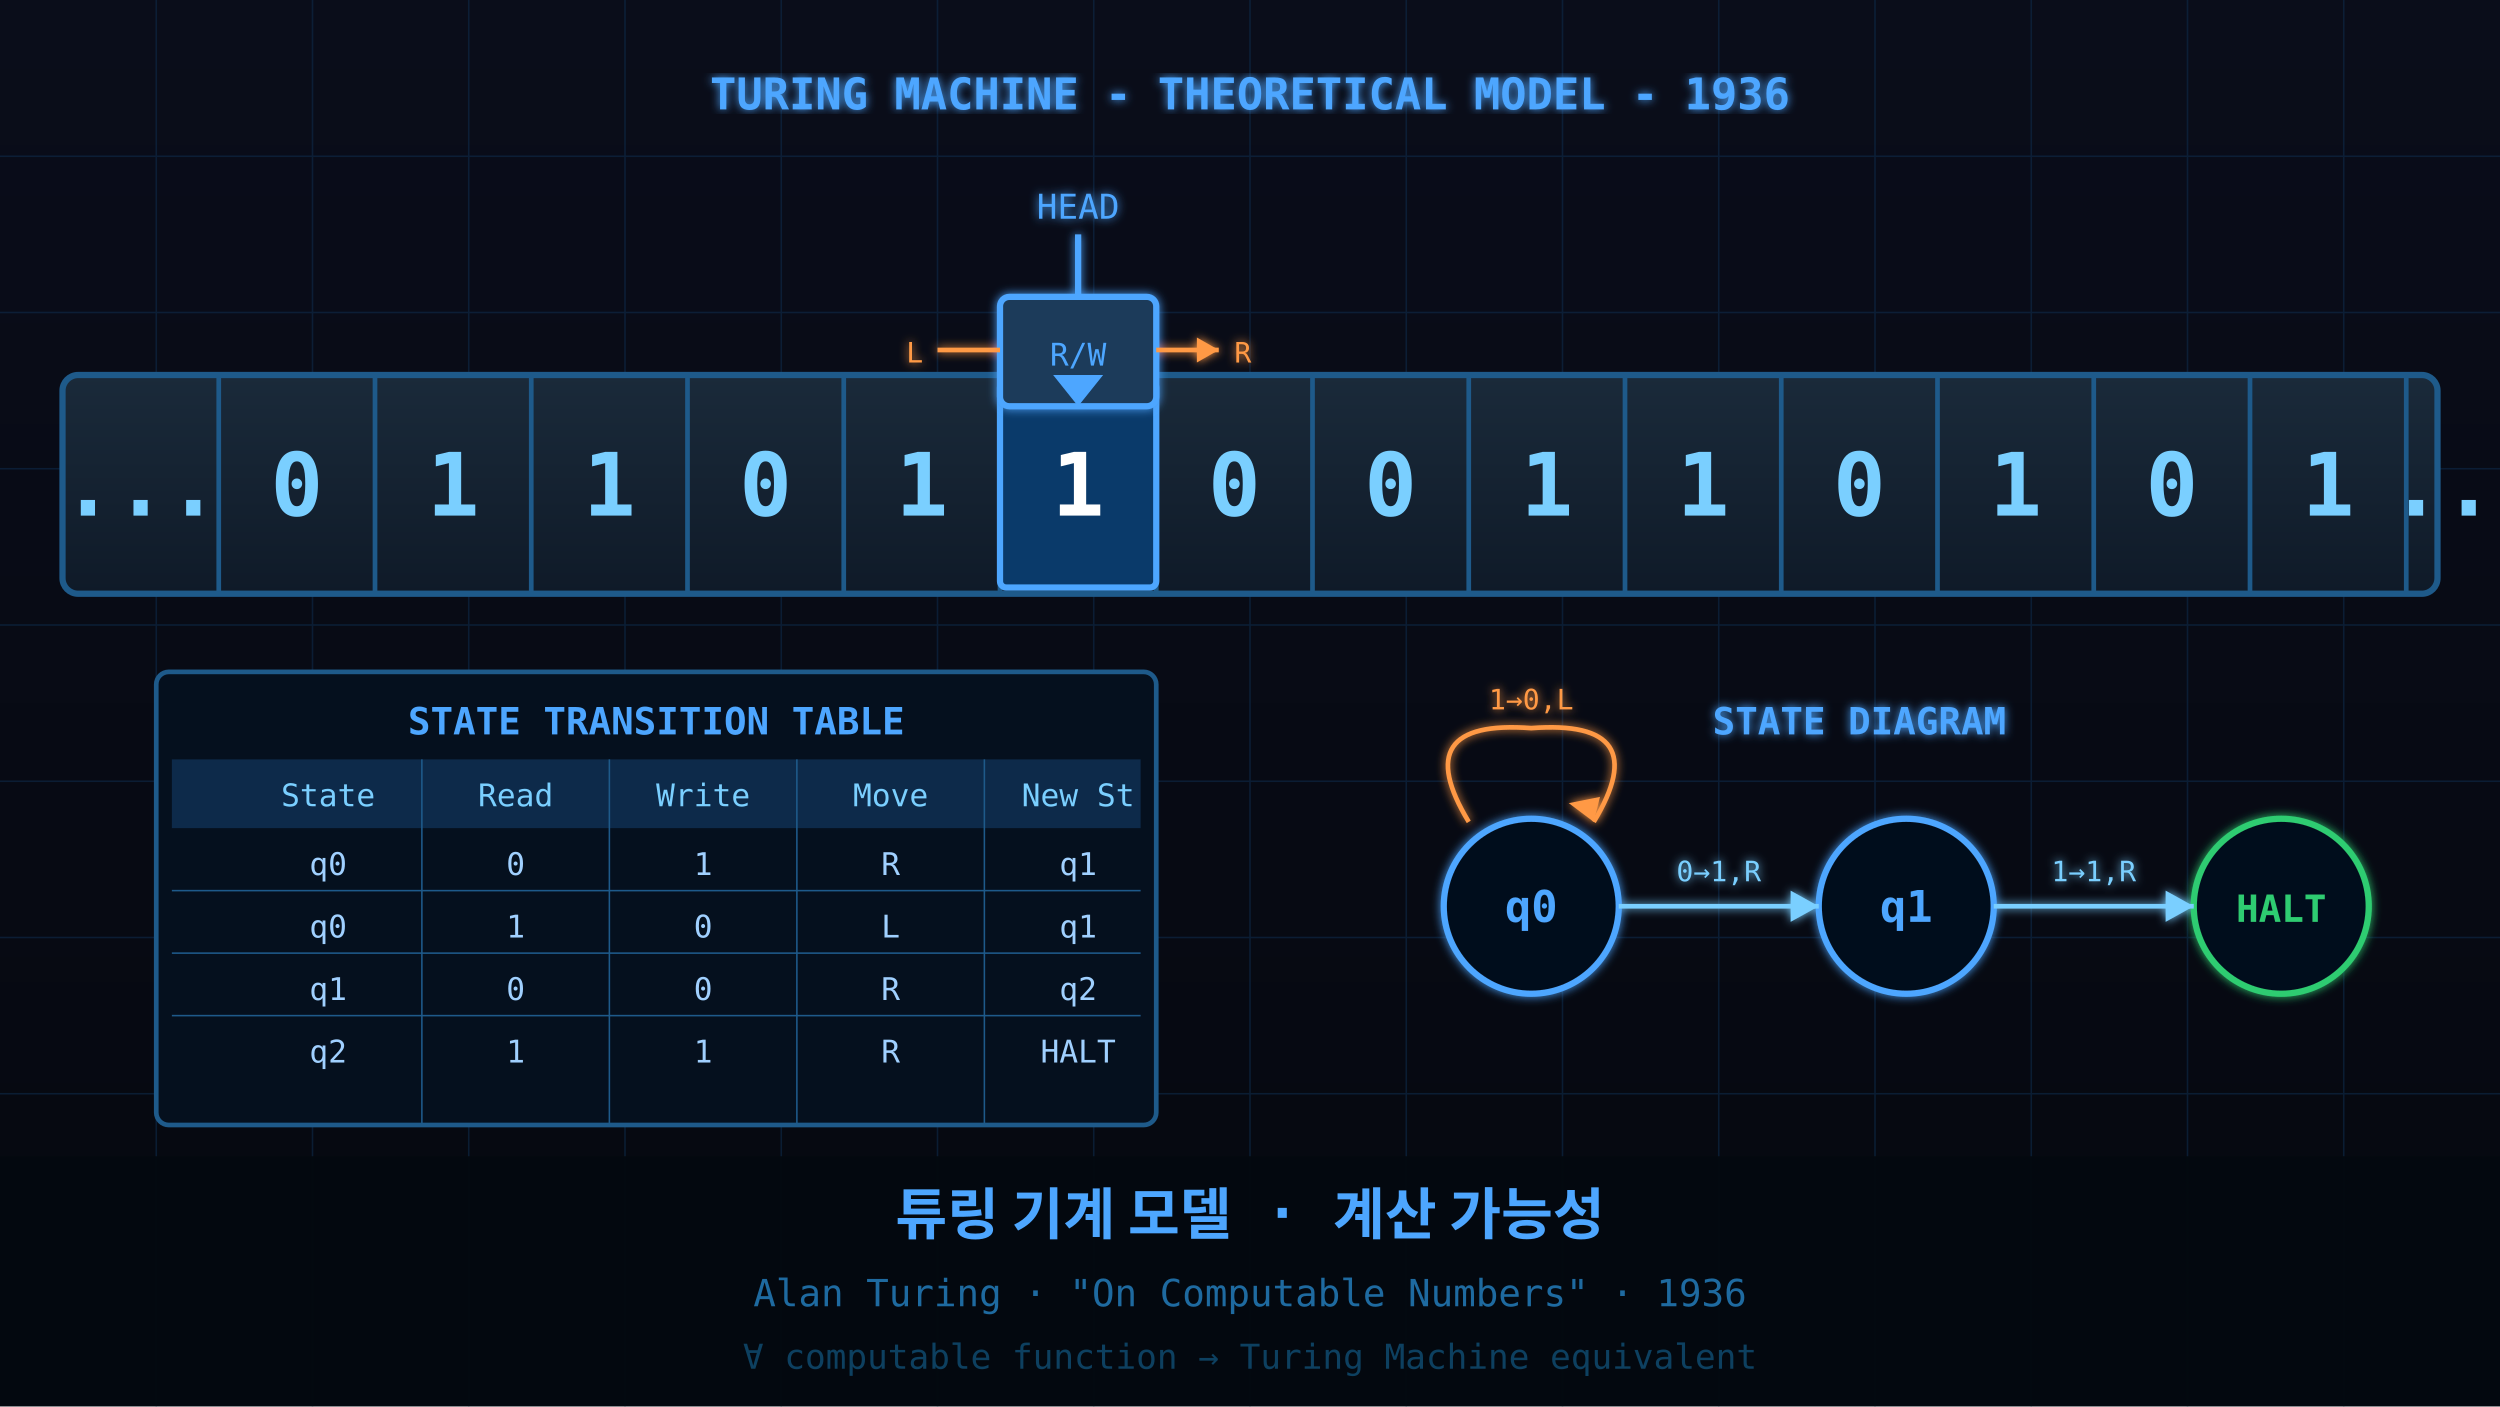
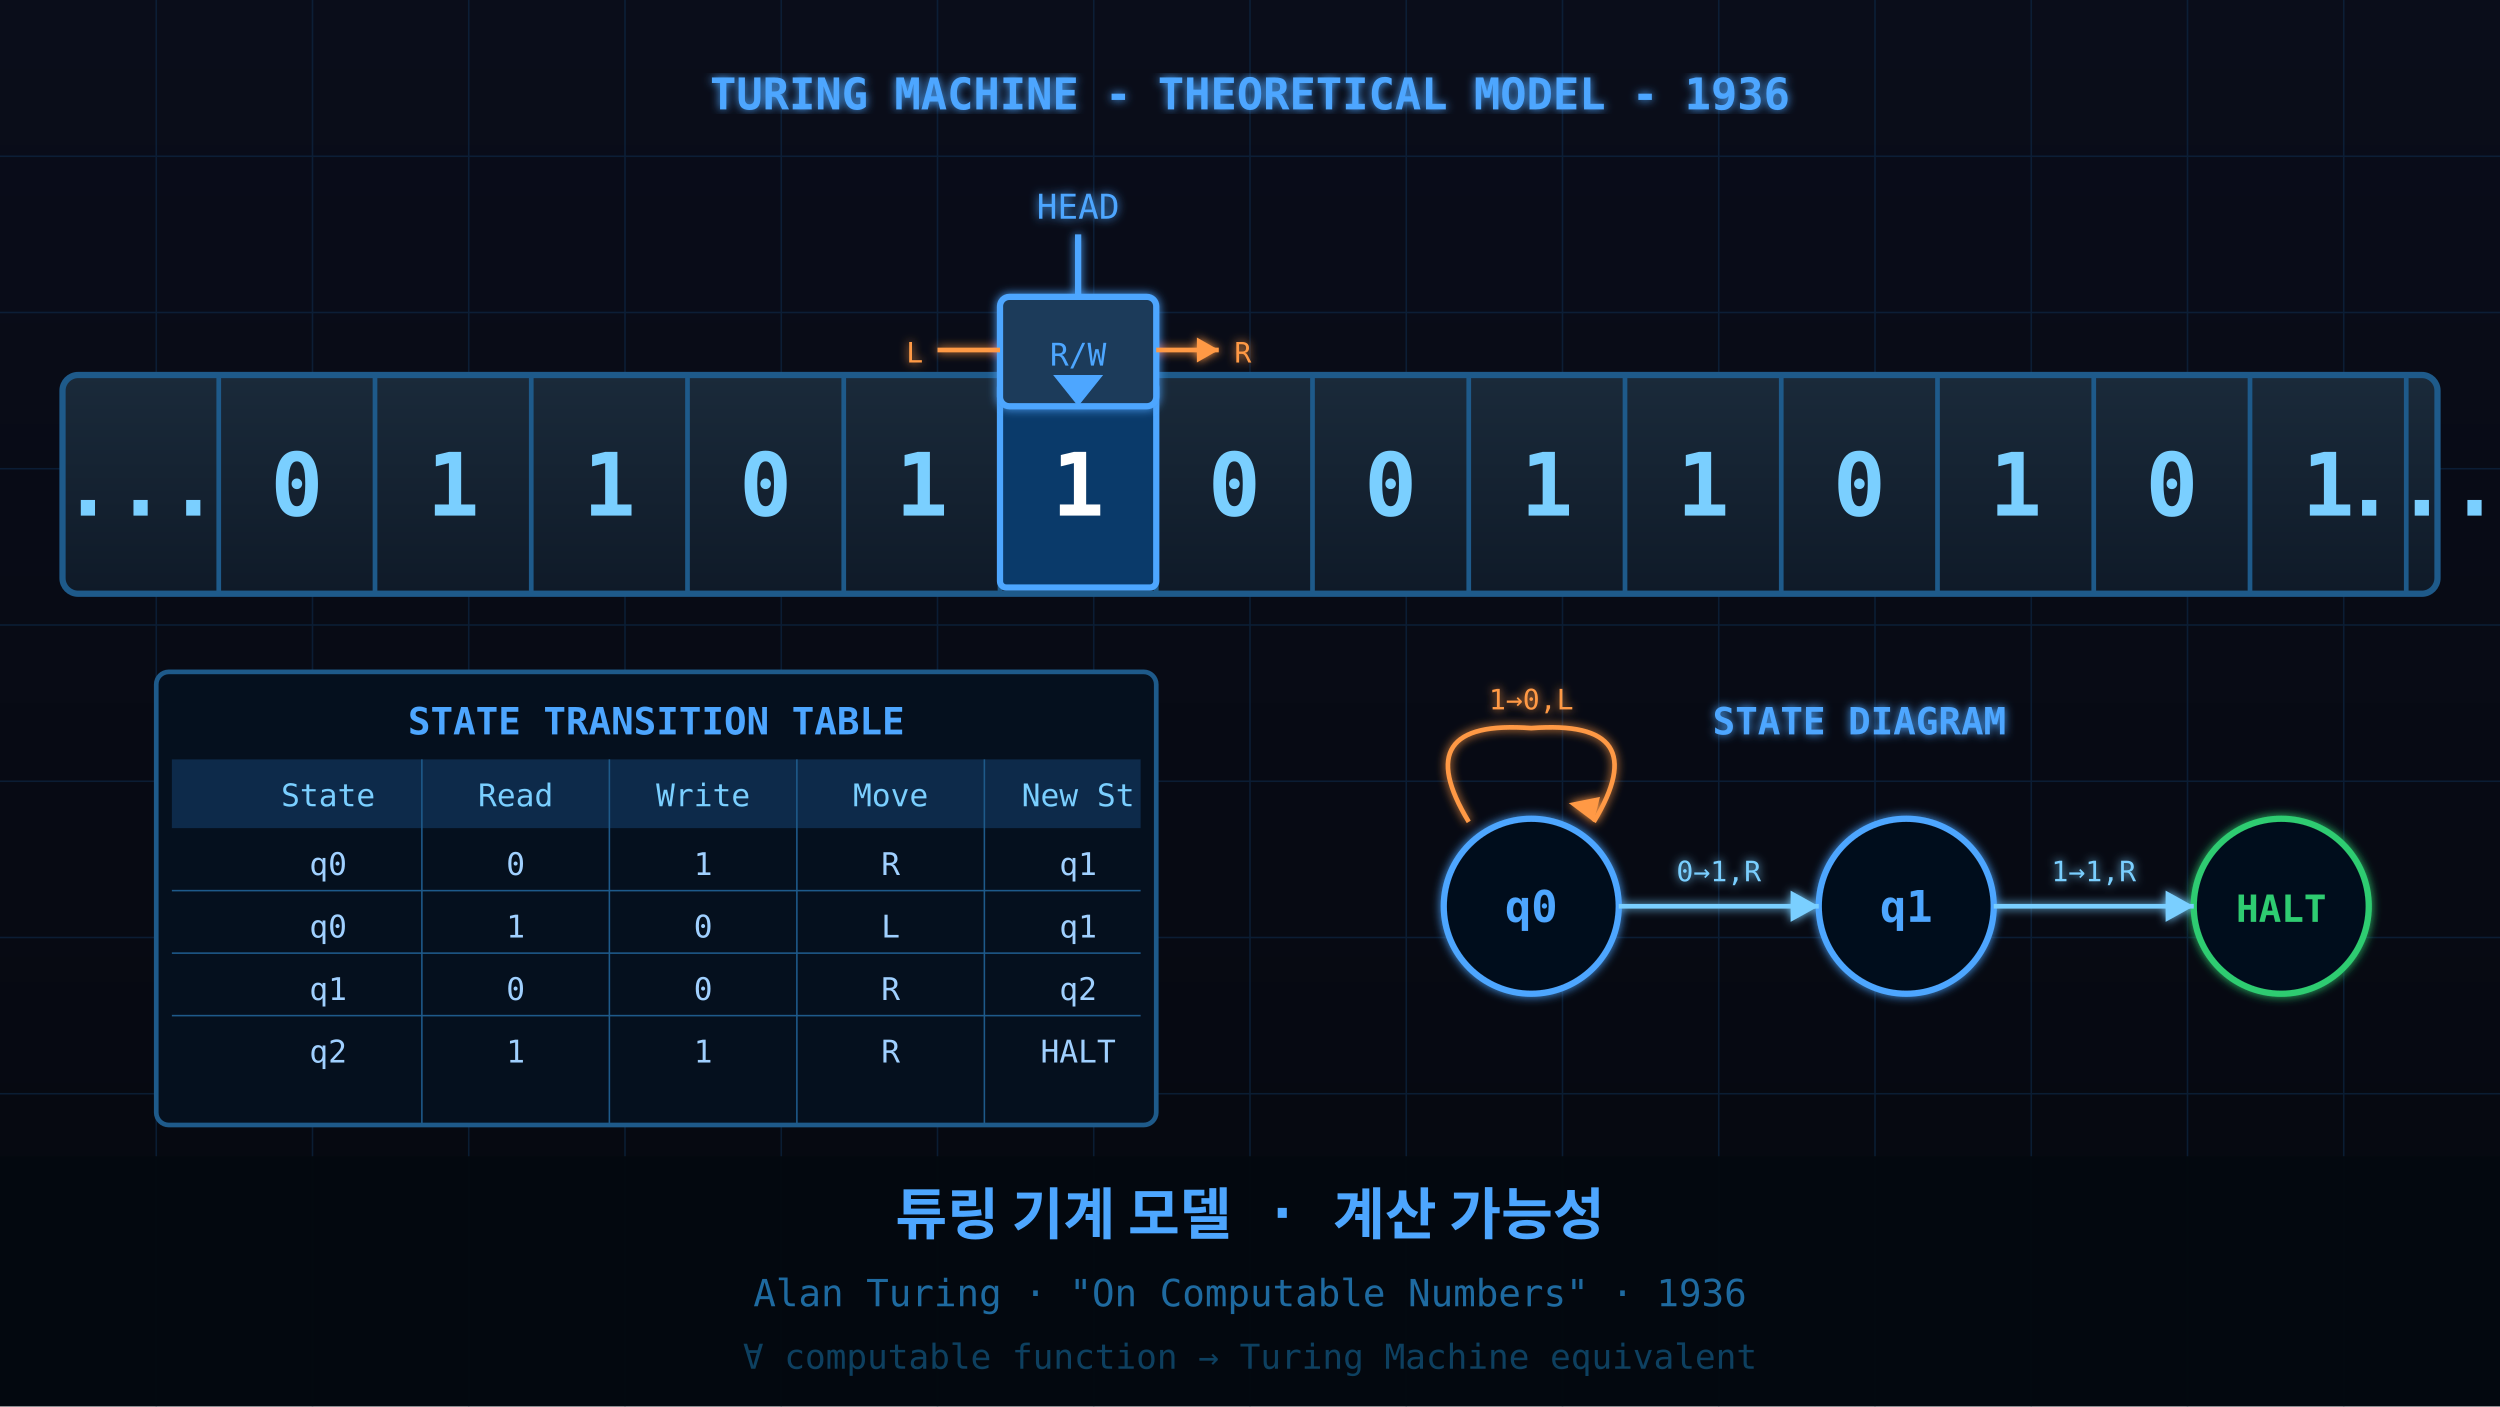
<svg xmlns="http://www.w3.org/2000/svg" viewBox="0 0 800 450" width="800" height="450">
  <defs>
    <linearGradient id="bg1936" x1="0%" y1="0%" x2="0%" y2="100%">
      <stop offset="0%" stop-color="#0a0d1a" />
      <stop offset="100%" stop-color="#05080f" />
    </linearGradient>
    <linearGradient id="tapeGrad" x1="0%" y1="0%" x2="0%" y2="100%">
      <stop offset="0%" stop-color="#1a2a3a" />
      <stop offset="100%" stop-color="#0f1a28" />
    </linearGradient>
    <filter id="blueprintGlow">
      <feGaussianBlur stdDeviation="1.5" result="blur" />
      <feMerge>
        <feMergeNode in="blur" />
        <feMergeNode in="SourceGraphic" />
      </feMerge>
    </filter>
  </defs>
  <rect width="800" height="450" fill="url(#bg1936)" />
  <g stroke="#0d2a4a" stroke-width="0.5" opacity="0.6">
    <line x1="0" y1="50" x2="800" y2="50" />
    <line x1="0" y1="100" x2="800" y2="100" />
    <line x1="0" y1="150" x2="800" y2="150" />
    <line x1="0" y1="200" x2="800" y2="200" />
    <line x1="0" y1="250" x2="800" y2="250" />
    <line x1="0" y1="300" x2="800" y2="300" />
    <line x1="0" y1="350" x2="800" y2="350" />
    <line x1="50" y1="0" x2="50" y2="450" />
    <line x1="100" y1="0" x2="100" y2="450" />
    <line x1="150" y1="0" x2="150" y2="450" />
    <line x1="200" y1="0" x2="200" y2="450" />
    <line x1="250" y1="0" x2="250" y2="450" />
    <line x1="300" y1="0" x2="300" y2="450" />
    <line x1="350" y1="0" x2="350" y2="450" />
    <line x1="400" y1="0" x2="400" y2="450" />
    <line x1="450" y1="0" x2="450" y2="450" />
    <line x1="500" y1="0" x2="500" y2="450" />
    <line x1="550" y1="0" x2="550" y2="450" />
    <line x1="600" y1="0" x2="600" y2="450" />
    <line x1="650" y1="0" x2="650" y2="450" />
    <line x1="700" y1="0" x2="700" y2="450" />
    <line x1="750" y1="0" x2="750" y2="450" />
  </g>
  <text x="400" y="35" fill="#4da6ff" font-size="14" font-family="monospace" text-anchor="middle" font-weight="bold" filter="url(#blueprintGlow)">TURING MACHINE - THEORETICAL MODEL - 1936</text>
  <rect x="20" y="120" width="760" height="70" fill="url(#tapeGrad)" rx="5" stroke="#1e5a8a" stroke-width="2" />
  <g stroke="#1e5a8a" stroke-width="1.5" fill="none">
    <line x1="70" y1="120" x2="70" y2="190" />
    <line x1="120" y1="120" x2="120" y2="190" />
    <line x1="170" y1="120" x2="170" y2="190" />
    <line x1="220" y1="120" x2="220" y2="190" />
    <line x1="270" y1="120" x2="270" y2="190" />
    <line x1="320" y1="120" x2="320" y2="190" />
    <line x1="370" y1="120" x2="370" y2="190" />
    <line x1="420" y1="120" x2="420" y2="190" />
    <line x1="470" y1="120" x2="470" y2="190" />
    <line x1="520" y1="120" x2="520" y2="190" />
    <line x1="570" y1="120" x2="570" y2="190" />
    <line x1="620" y1="120" x2="620" y2="190" />
    <line x1="670" y1="120" x2="670" y2="190" />
    <line x1="720" y1="120" x2="720" y2="190" />
    <line x1="770" y1="120" x2="770" y2="190" />
  </g>
  <g fill="#7acfff" font-size="28" font-family="monospace" font-weight="bold" text-anchor="middle">
    <text x="45" y="165">...</text>
    <text x="95" y="165">0</text>
    <text x="145" y="165">1</text>
    <text x="195" y="165">1</text>
    <text x="245" y="165">0</text>
    <text x="295" y="165">1</text>
    <rect x="320" y="122" width="50" height="66" fill="#0a3a6a" rx="2" />
    <rect x="320" y="122" width="50" height="66" fill="none" stroke="#4da6ff" stroke-width="2" rx="2" />
    <text x="345" y="165" fill="#ffffff">1</text>
    <text x="395" y="165" fill="#7acfff">0</text>
    <text x="445" y="165" fill="#7acfff">0</text>
    <text x="495" y="165" fill="#7acfff">1</text>
    <text x="545" y="165" fill="#7acfff">1</text>
    <text x="595" y="165" fill="#7acfff">0</text>
    <text x="645" y="165" fill="#7acfff">1</text>
    <text x="695" y="165" fill="#7acfff">0</text>
    <text x="745" y="165" fill="#7acfff">1</text>
-     <text x="790" y="165" fill="#7acfff">...</text>
+     <text x="775" y="165" fill="#7acfff">...</text>
  </g>
  <g transform="translate(345, 95)" filter="url(#blueprintGlow)">
    <rect x="-25" y="0" width="50" height="35" fill="#1a3a5a" stroke="#4da6ff" stroke-width="2" rx="3" />
    <text x="0" y="22" fill="#4da6ff" font-size="10" font-family="monospace" text-anchor="middle">R/W</text>
    <polygon points="0,35 -8,25 8,25" fill="#4da6ff" />
    <line x1="0" y1="0" x2="0" y2="-20" stroke="#4da6ff" stroke-width="2" />
    <line x1="-25" y1="17" x2="-45" y2="17" stroke="#ff9944" stroke-width="1.5" marker-end="url(#arrowLeft)" />
    <line x1="25" y1="17" x2="45" y2="17" stroke="#ff9944" stroke-width="1.5" />
    <polygon points="45,17 38,13 38,21" fill="#ff9944" />
    <text x="-55" y="21" fill="#ff9944" font-size="9" font-family="monospace">L</text>
    <text x="50" y="21" fill="#ff9944" font-size="9" font-family="monospace">R</text>
    <text x="0" y="-25" fill="#4da6ff" font-size="11" font-family="monospace" text-anchor="middle">HEAD</text>
  </g>
  <g transform="translate(50, 215)">
    <rect x="0" y="0" width="320" height="145" fill="#05101e" stroke="#1e5a8a" stroke-width="1.5" rx="4" />
    <text x="160" y="20" fill="#4da6ff" font-size="12" font-family="monospace" text-anchor="middle" font-weight="bold">STATE TRANSITION TABLE</text>
    <rect x="5" y="28" width="310" height="22" fill="#0d2a4a" />
    <text x="55" y="43" fill="#7acfff" font-size="10" font-family="monospace" text-anchor="middle">State</text>
    <text x="115" y="43" fill="#7acfff" font-size="10" font-family="monospace" text-anchor="middle">Read</text>
    <text x="175" y="43" fill="#7acfff" font-size="10" font-family="monospace" text-anchor="middle">Write</text>
    <text x="235" y="43" fill="#7acfff" font-size="10" font-family="monospace" text-anchor="middle">Move</text>
    <text x="295" y="43" fill="#7acfff" font-size="10" font-family="monospace" text-anchor="middle">New St</text>
    <g fill="#a0d0ff" font-size="10" font-family="monospace">
      <text x="55" y="65" text-anchor="middle">q0</text>
      <text x="115" y="65" text-anchor="middle">0</text>
      <text x="175" y="65" text-anchor="middle">1</text>
      <text x="235" y="65" text-anchor="middle">R</text>
      <text x="295" y="65" text-anchor="middle">q1</text>
      <line x1="5" y1="70" x2="315" y2="70" stroke="#1e5a8a" stroke-width="0.5" />
      <text x="55" y="85" text-anchor="middle">q0</text>
      <text x="115" y="85" text-anchor="middle">1</text>
      <text x="175" y="85" text-anchor="middle">0</text>
      <text x="235" y="85" text-anchor="middle">L</text>
      <text x="295" y="85" text-anchor="middle">q1</text>
      <line x1="5" y1="90" x2="315" y2="90" stroke="#1e5a8a" stroke-width="0.5" />
      <text x="55" y="105" text-anchor="middle">q1</text>
      <text x="115" y="105" text-anchor="middle">0</text>
      <text x="175" y="105" text-anchor="middle">0</text>
      <text x="235" y="105" text-anchor="middle">R</text>
      <text x="295" y="105" text-anchor="middle">q2</text>
      <line x1="5" y1="110" x2="315" y2="110" stroke="#1e5a8a" stroke-width="0.5" />
      <text x="55" y="125" text-anchor="middle">q2</text>
      <text x="115" y="125" text-anchor="middle">1</text>
      <text x="175" y="125" text-anchor="middle">1</text>
      <text x="235" y="125" text-anchor="middle">R</text>
      <text x="295" y="125" text-anchor="middle">HALT</text>
    </g>
    <line x1="85" y1="28" x2="85" y2="145" stroke="#1e5a8a" stroke-width="0.5" />
    <line x1="145" y1="28" x2="145" y2="145" stroke="#1e5a8a" stroke-width="0.5" />
    <line x1="205" y1="28" x2="205" y2="145" stroke="#1e5a8a" stroke-width="0.5" />
    <line x1="265" y1="28" x2="265" y2="145" stroke="#1e5a8a" stroke-width="0.5" />
  </g>
  <g transform="translate(430, 215)" filter="url(#blueprintGlow)">
    <text x="165" y="20" fill="#4da6ff" font-size="12" font-family="monospace" text-anchor="middle" font-weight="bold">STATE DIAGRAM</text>
    <circle cx="60" cy="75" r="28" fill="#05101e" stroke="#4da6ff" stroke-width="2" />
    <text x="60" y="80" fill="#4da6ff" font-size="14" font-family="monospace" text-anchor="middle" font-weight="bold">q0</text>
    <circle cx="180" cy="75" r="28" fill="#05101e" stroke="#4da6ff" stroke-width="2" />
    <text x="180" y="80" fill="#4da6ff" font-size="14" font-family="monospace" text-anchor="middle" font-weight="bold">q1</text>
    <circle cx="300" cy="75" r="28" fill="#05101e" stroke="#2ecc71" stroke-width="2" />
    <text x="300" y="80" fill="#2ecc71" font-size="12" font-family="monospace" text-anchor="middle" font-weight="bold">HALT</text>
    <line x1="88" y1="75" x2="152" y2="75" stroke="#7acfff" stroke-width="1.5" />
    <polygon points="152,75 143,70 143,80" fill="#7acfff" />
    <text x="120" y="67" fill="#7acfff" font-size="9" font-family="monospace" text-anchor="middle">0→1,R</text>
    <line x1="208" y1="75" x2="272" y2="75" stroke="#7acfff" stroke-width="1.5" />
    <polygon points="272,75 263,70 263,80" fill="#7acfff" />
    <text x="240" y="67" fill="#7acfff" font-size="9" font-family="monospace" text-anchor="middle">1→1,R</text>
    <path d="M 40 48 Q 20 15 60 18 Q 100 15 80 48" fill="none" stroke="#ff9944" stroke-width="1.5" />
    <polygon points="80,48 72,42 82,40" fill="#ff9944" />
    <text x="60" y="12" fill="#ff9944" font-size="9" font-family="monospace" text-anchor="middle">1→0,L</text>
  </g>
  <g transform="translate(0, 370)">
    <rect x="0" y="0" width="800" height="80" fill="#03080f" opacity="0.95" />
    <text x="400" y="25" fill="#4da6ff" font-size="18" font-family="monospace" text-anchor="middle" font-weight="bold">튜링 기계 모델 · 계산 가능성</text>
    <text x="400" y="48" fill="#1e6aa0" font-size="12" font-family="monospace" text-anchor="middle">Alan Turing · "On Computable Numbers" · 1936</text>
    <text x="400" y="68" fill="#0d4060" font-size="11" font-family="monospace" text-anchor="middle">∀ computable function → Turing Machine equivalent</text>
  </g>
</svg>
